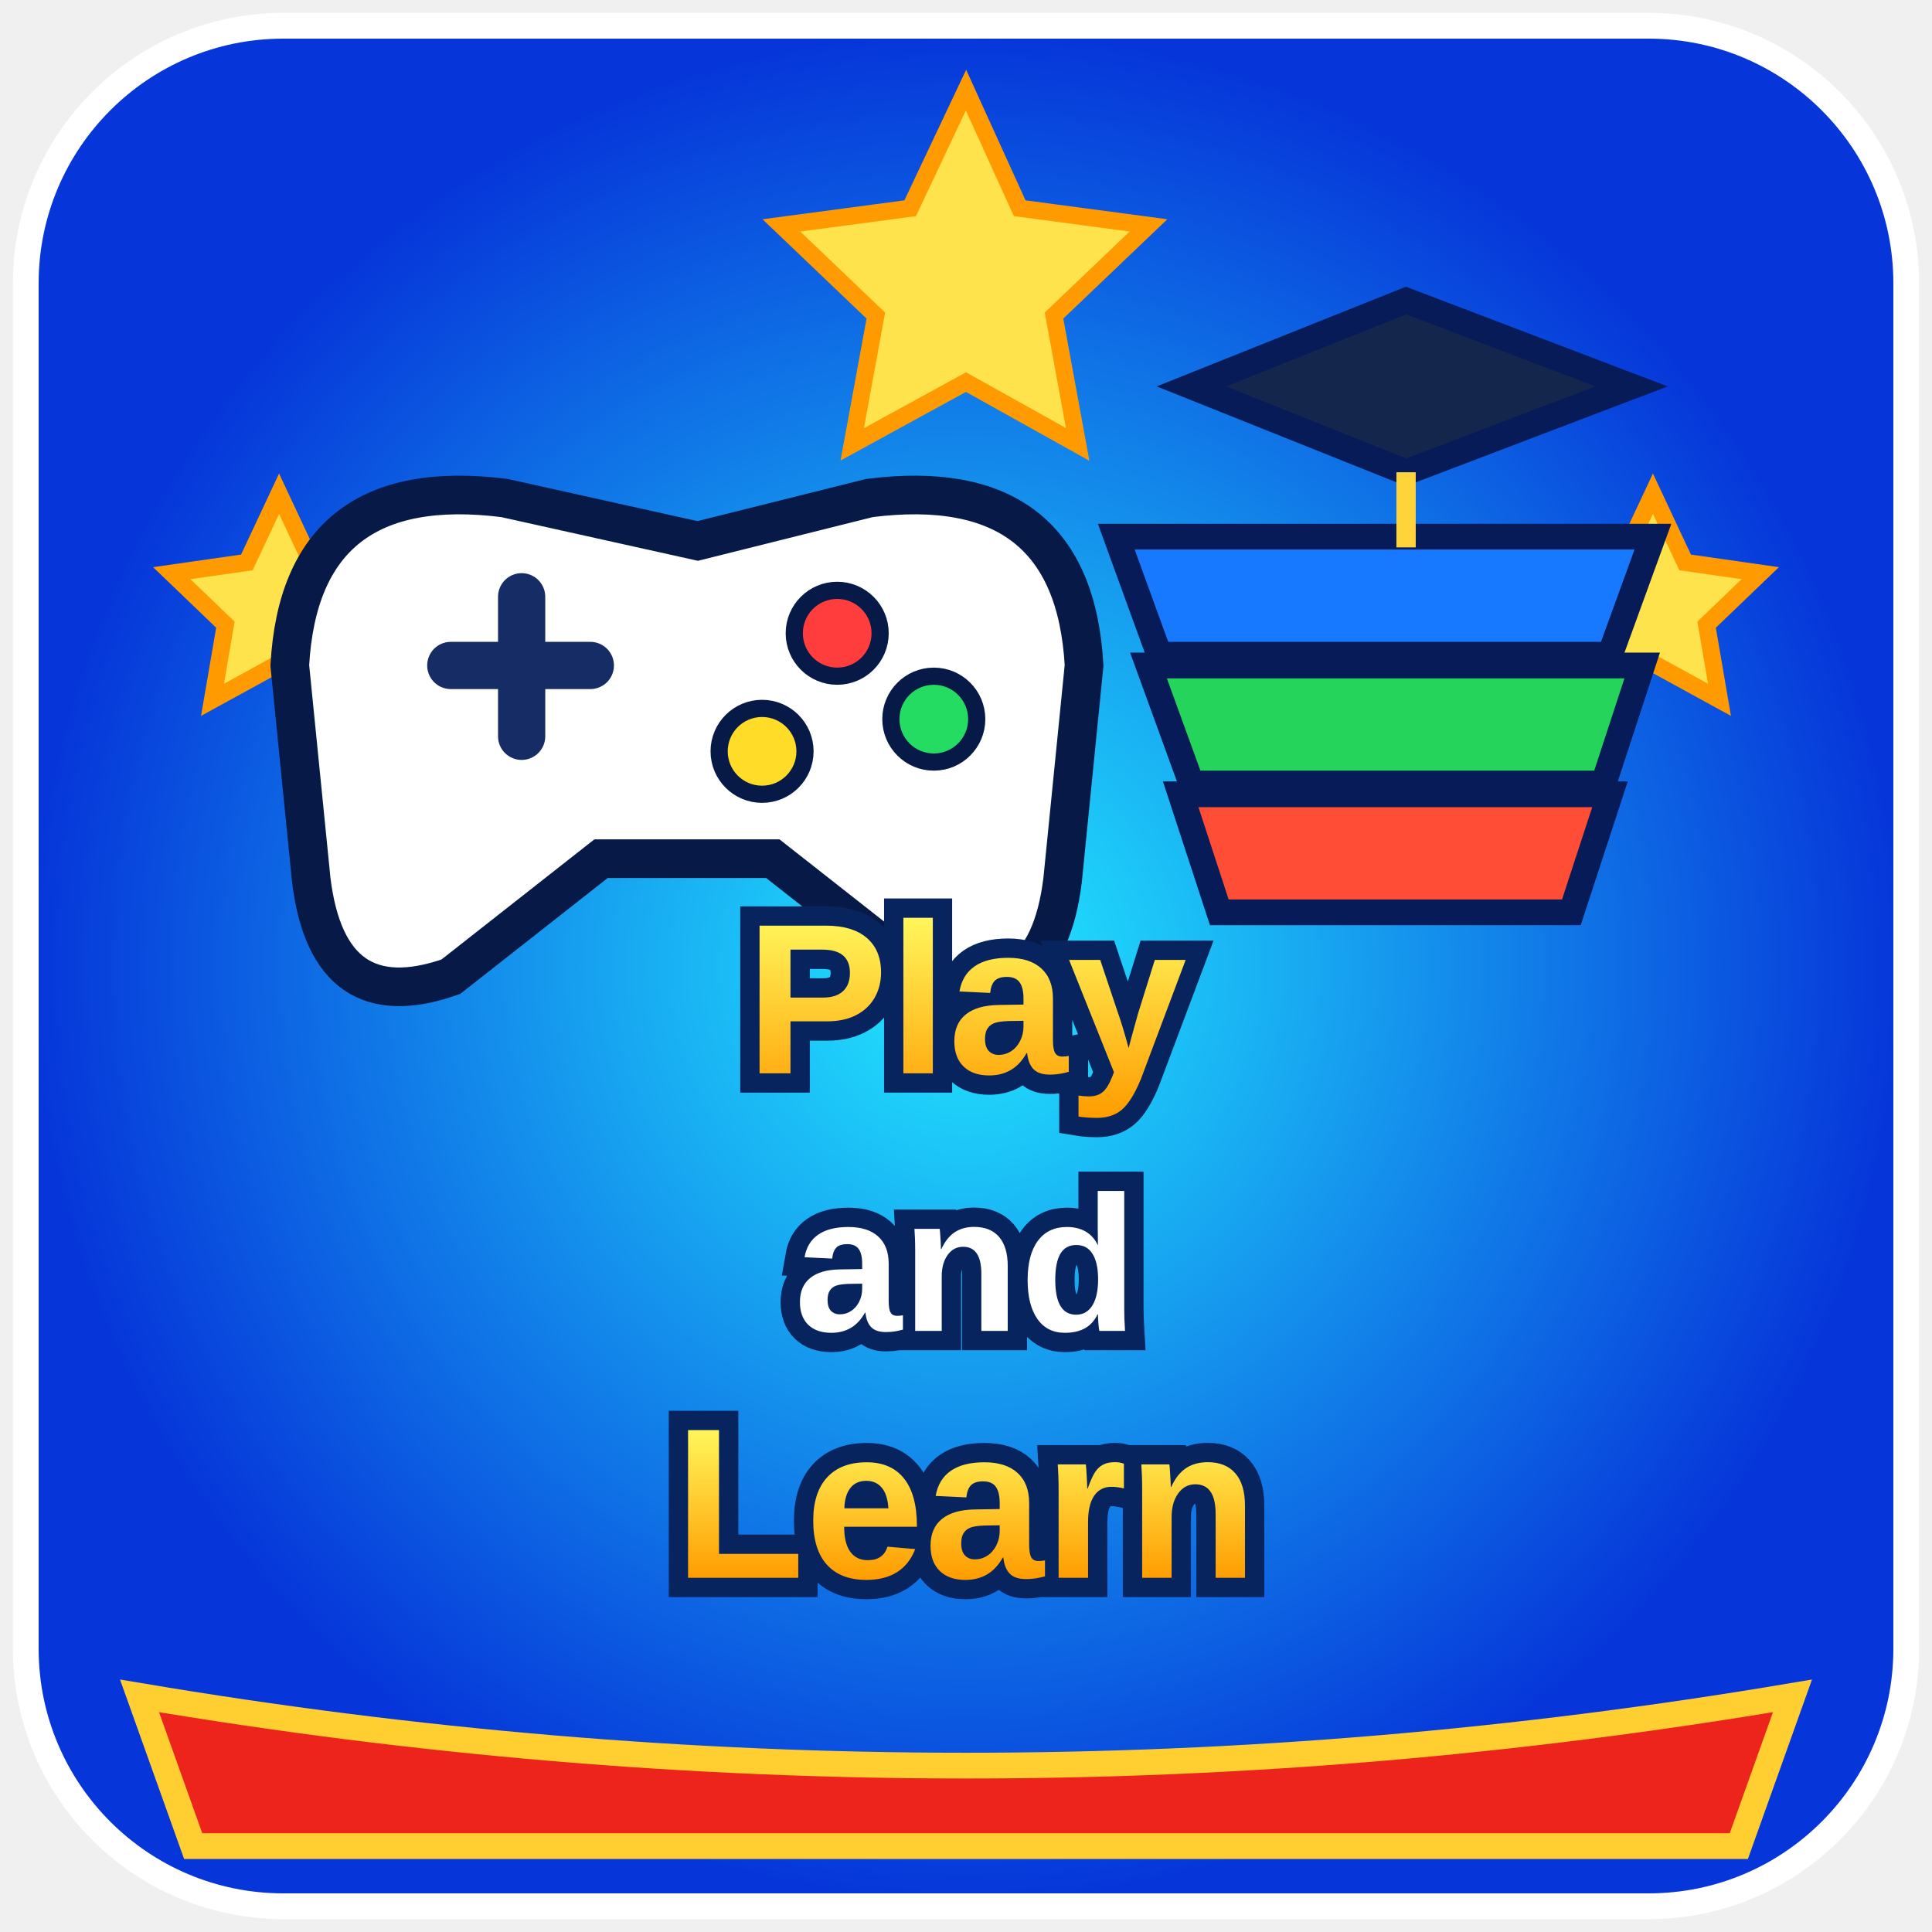
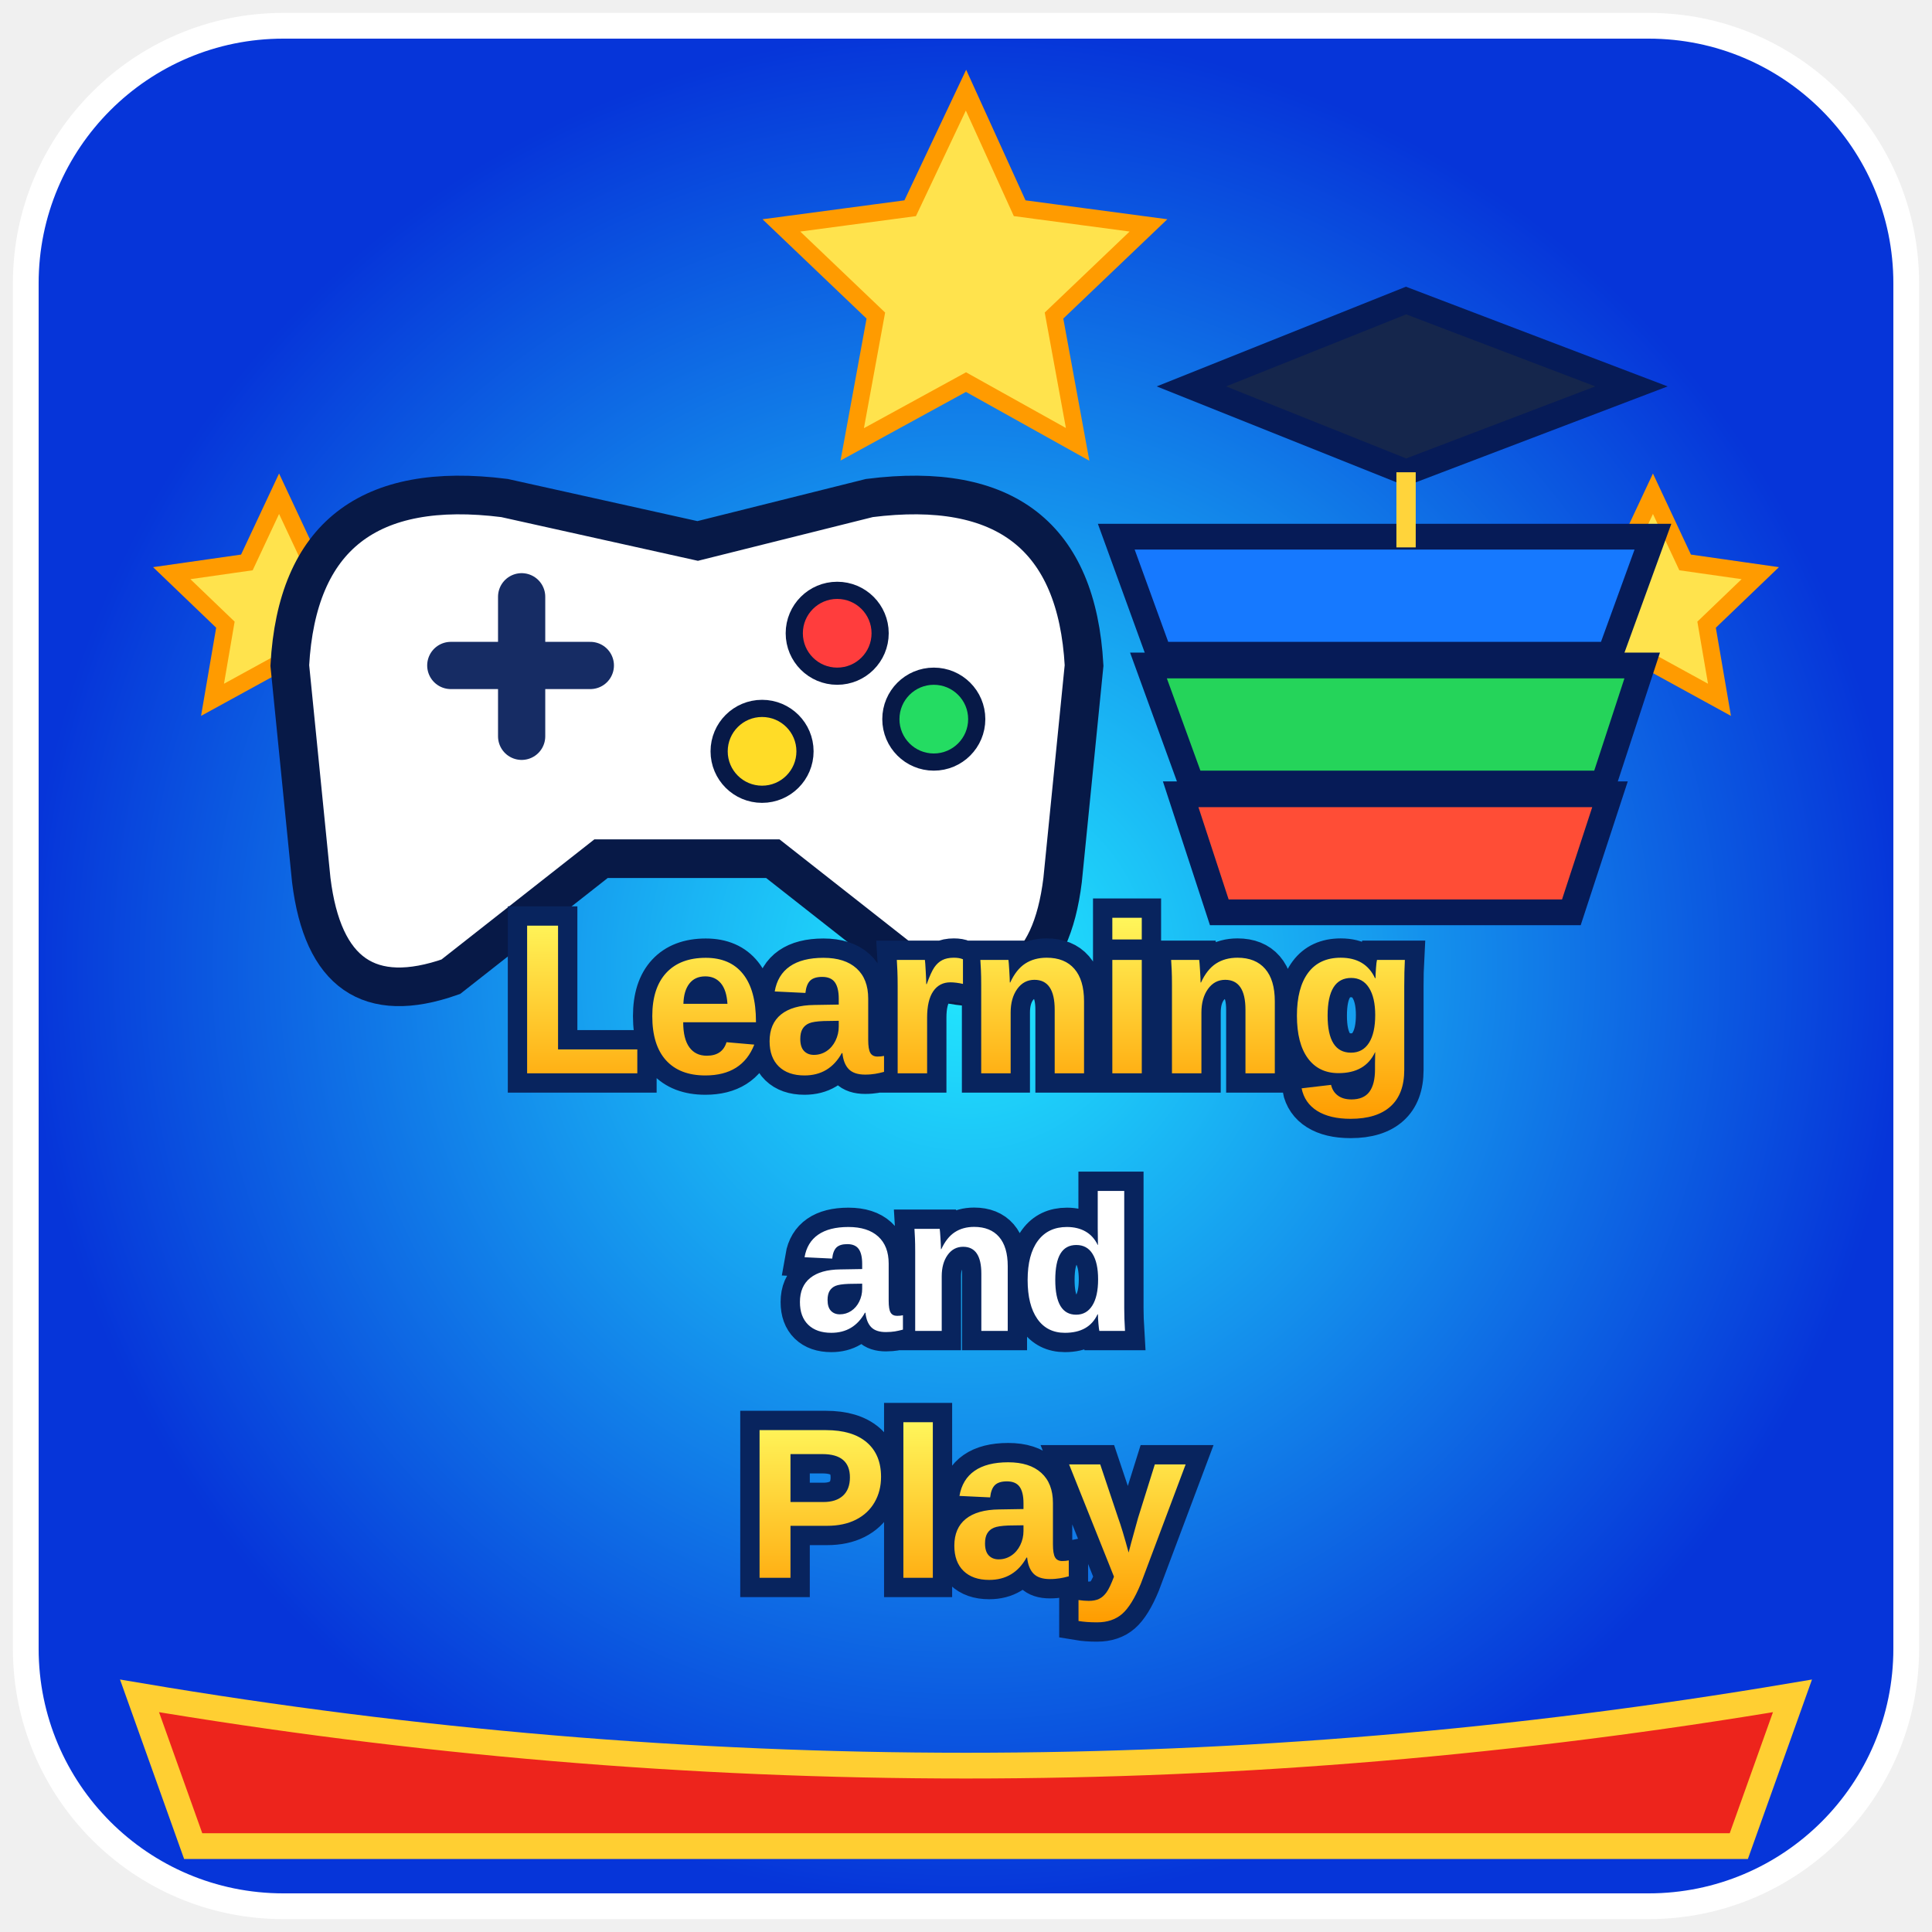
<svg xmlns="http://www.w3.org/2000/svg" viewBox="0 0 900 900">
  <defs>
    <radialGradient id="bg">
      <stop stop-color="#22eaff" />
      <stop offset="1" stop-color="#0635d9" />
    </radialGradient>
    <linearGradient id="gold" x2="0" y2="1">
      <stop stop-color="#fff65b" />
      <stop offset="1" stop-color="#ff9c00" />
    </linearGradient>
    <filter id="s">
      <feGaussianBlur stdDeviation="7" />
    </filter>
  </defs>
  <rect x="12" y="12" width="876" height="876" rx="120" fill="url(#bg)" stroke="#fff" stroke-width="12" />
  <g fill="#ffe34d" stroke="#ff9b00" stroke-width="8">
    <path d="M450 42l25 55 60 8-44 42 11 60-52-29-53 29 11-60-44-42 60-8z" />
    <path d="M130 230l15 32 35 5-25 24 6 35-31-17-31 17 6-35-25-24 35-5z" />
    <path d="M770 230l15 32 35 5-25 24 6 35-31-17-31 17 6-35-25-24 35-5z" />
  </g>
  <g transform="translate(105 190)">
    <path d="M30 120Q35 30 130 42l90 20 80-20q95-12 100 78l-10 100q-8 65-65 45l-70-55H175l-70 55q-57 20-65-45z" fill="#fff" stroke="#071947" stroke-width="18" />
    <path d="M105 120h65m-32-32v65" stroke="#162c64" stroke-width="22" stroke-linecap="round" />
    <g fill="#ff3d3d" stroke="#071947" stroke-width="8">
      <circle cx="285" cy="105" r="20" />
    </g>
    <g fill="#24dc62" stroke="#071947" stroke-width="8">
      <circle cx="330" cy="145" r="20" />
    </g>
    <g fill="#ffdc27" stroke="#071947" stroke-width="8">
      <circle cx="250" cy="160" r="20" />
    </g>
  </g>
  <g transform="translate(520 100)">
    <path d="M0 150h250l-20 55H20z" fill="#1679ff" stroke="#061b57" stroke-width="12" />
    <path d="M15 210h230l-18 55H35z" fill="#25d45a" stroke="#061b57" stroke-width="12" />
    <path d="M30 270h200l-18 55H48z" fill="#ff4d36" stroke="#061b57" stroke-width="12" />
    <path d="M35 80l100-40 105 40-105 40z" fill="#15264c" stroke="#061b57" stroke-width="12" />
    <path d="M135 120v35" stroke="#ffd43b" stroke-width="9" />
  </g>
-   <text x="450" y="500" text-anchor="middle" font-family="Arial,sans-serif" font-size="100" font-weight="900" fill="url(#gold)" stroke="#08245e" stroke-width="18" paint-order="stroke">Play</text>
+   <text x="450" y="500" text-anchor="middle" font-family="Arial,sans-serif" font-size="100" font-weight="900" fill="url(#gold)" stroke="#08245e" stroke-width="18" paint-order="stroke">Learning</text>
  <text x="450" y="620" text-anchor="middle" font-family="Arial,sans-serif" font-size="90" font-weight="900" fill="#fff" stroke="#08245e" stroke-width="18" paint-order="stroke">and</text>
-   <text x="450" y="735" text-anchor="middle" font-family="Arial,sans-serif" font-size="100" font-weight="900" fill="url(#gold)" stroke="#08245e" stroke-width="18" paint-order="stroke">Learn</text>
+   <text x="450" y="735" text-anchor="middle" font-family="Arial,sans-serif" font-size="100" font-weight="900" fill="url(#gold)" stroke="#08245e" stroke-width="18" paint-order="stroke">Play</text>
  <path d="M65 790Q450 855 835 790l-25 70H90z" fill="#ed241c" stroke="#ffcf32" stroke-width="12" />
</svg>
